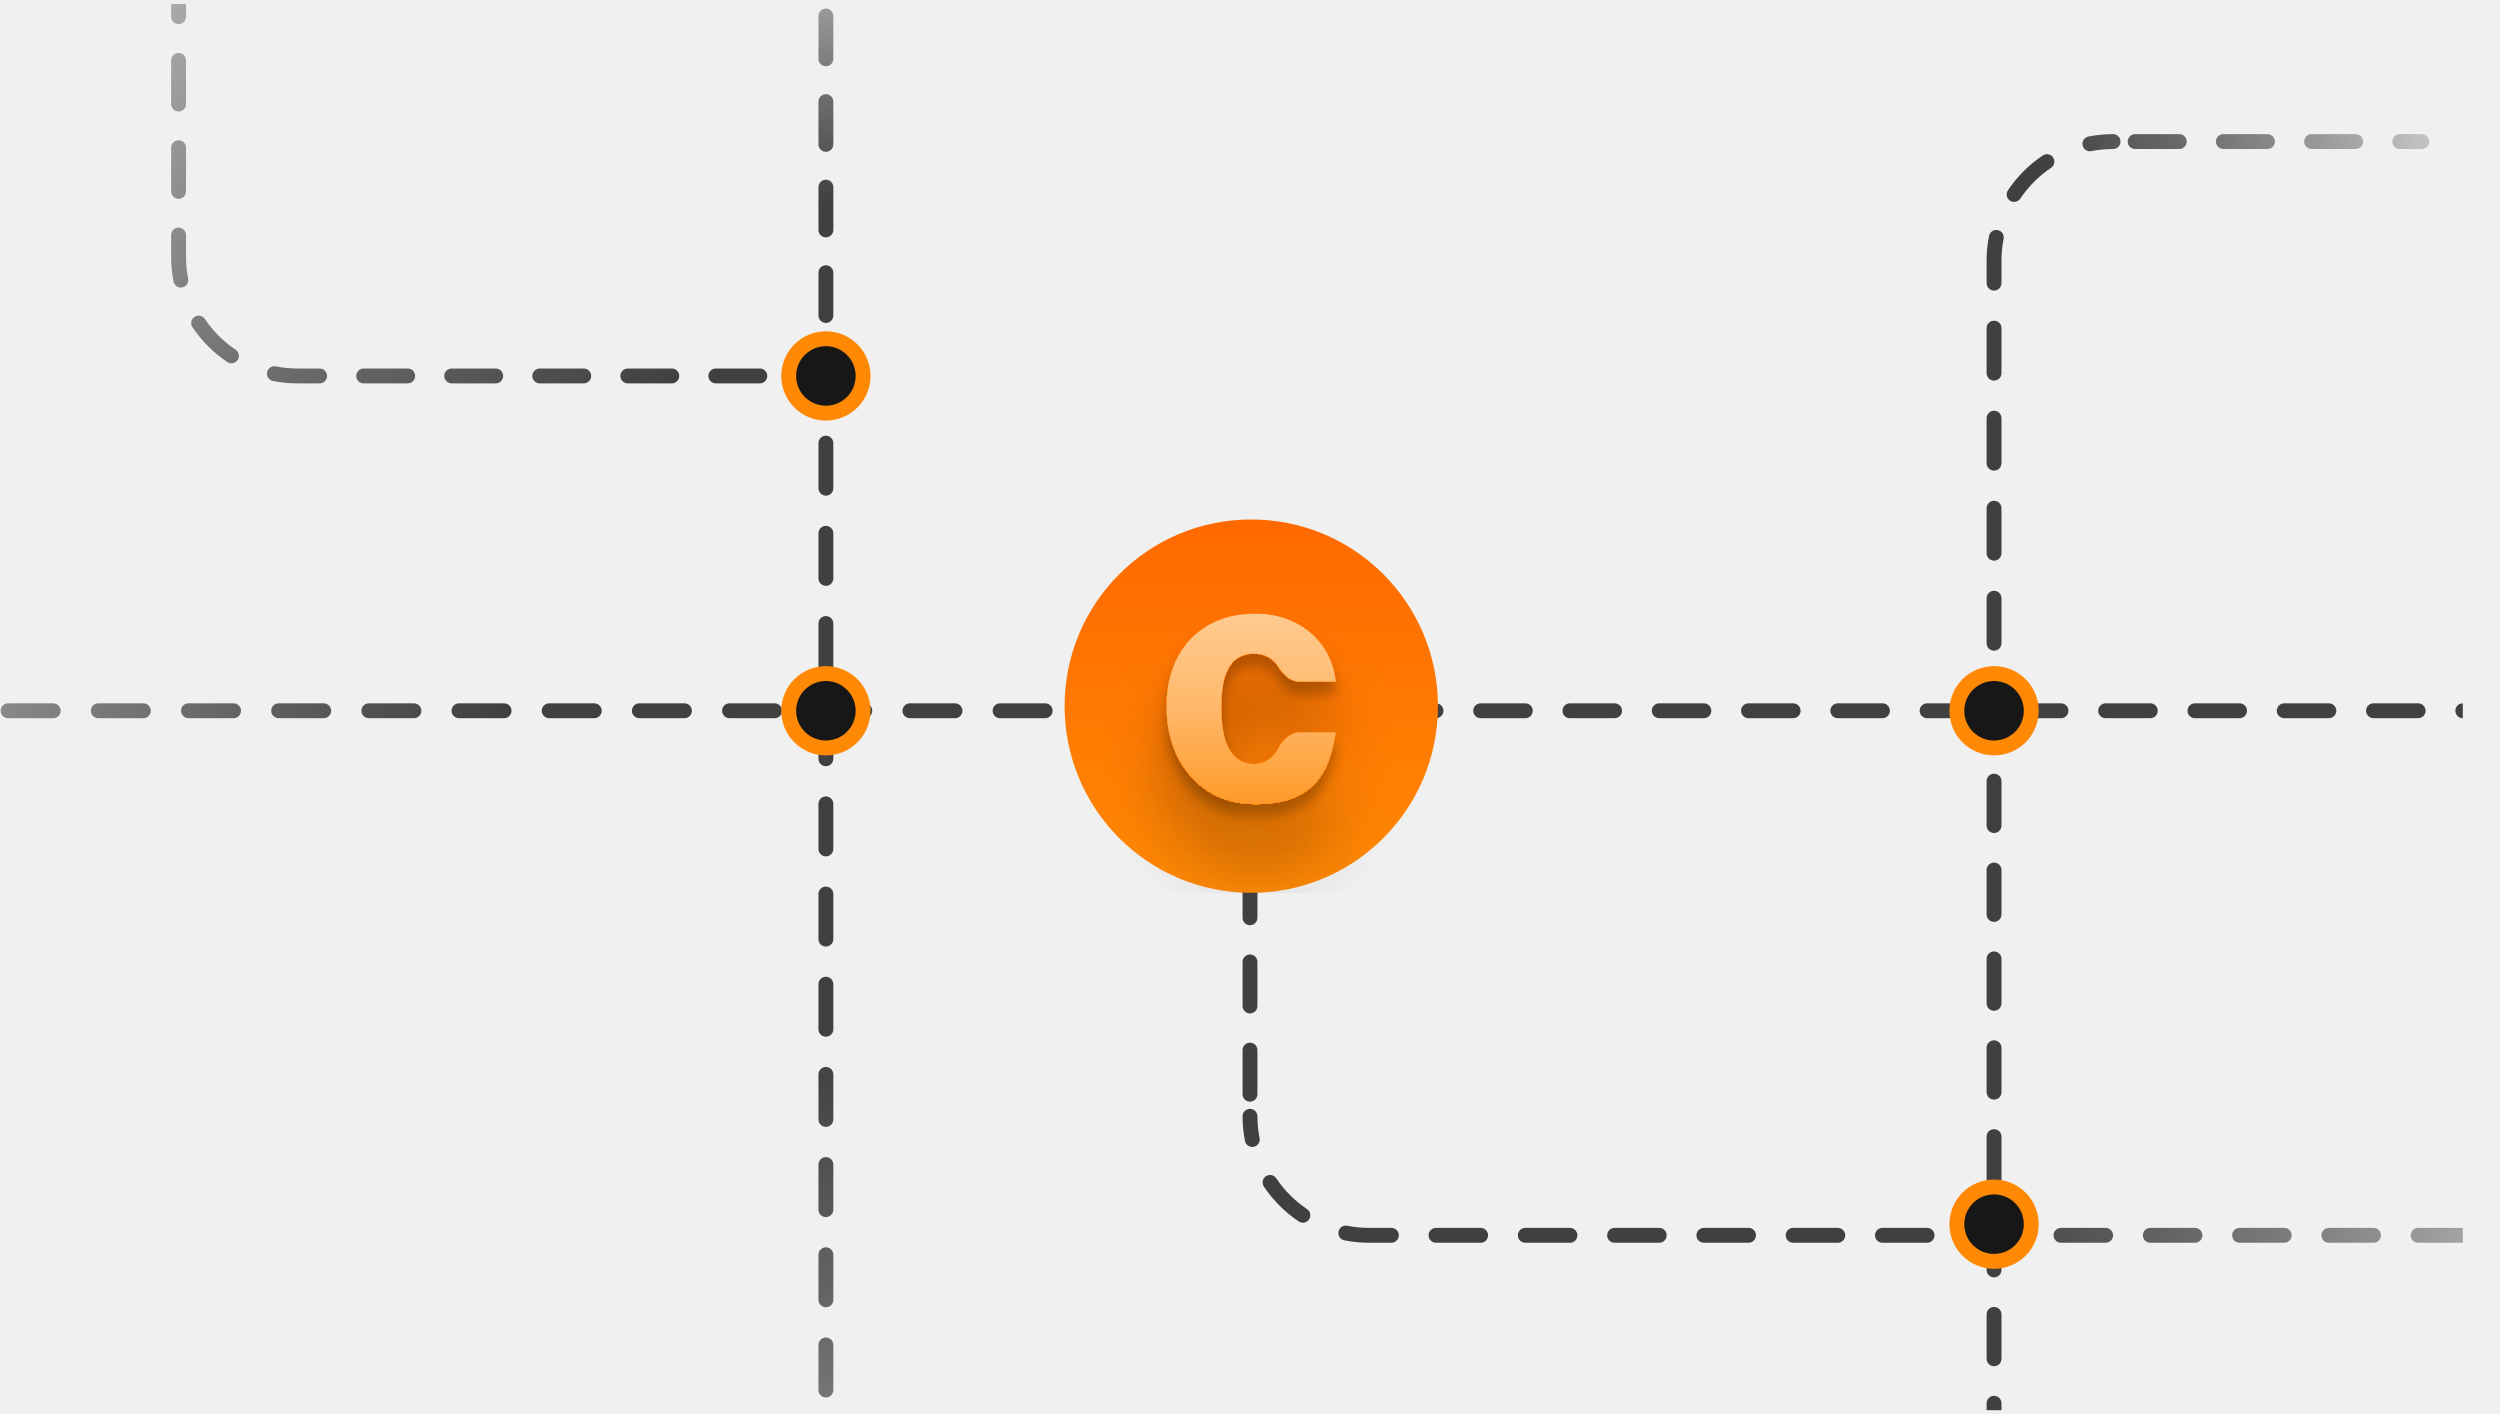
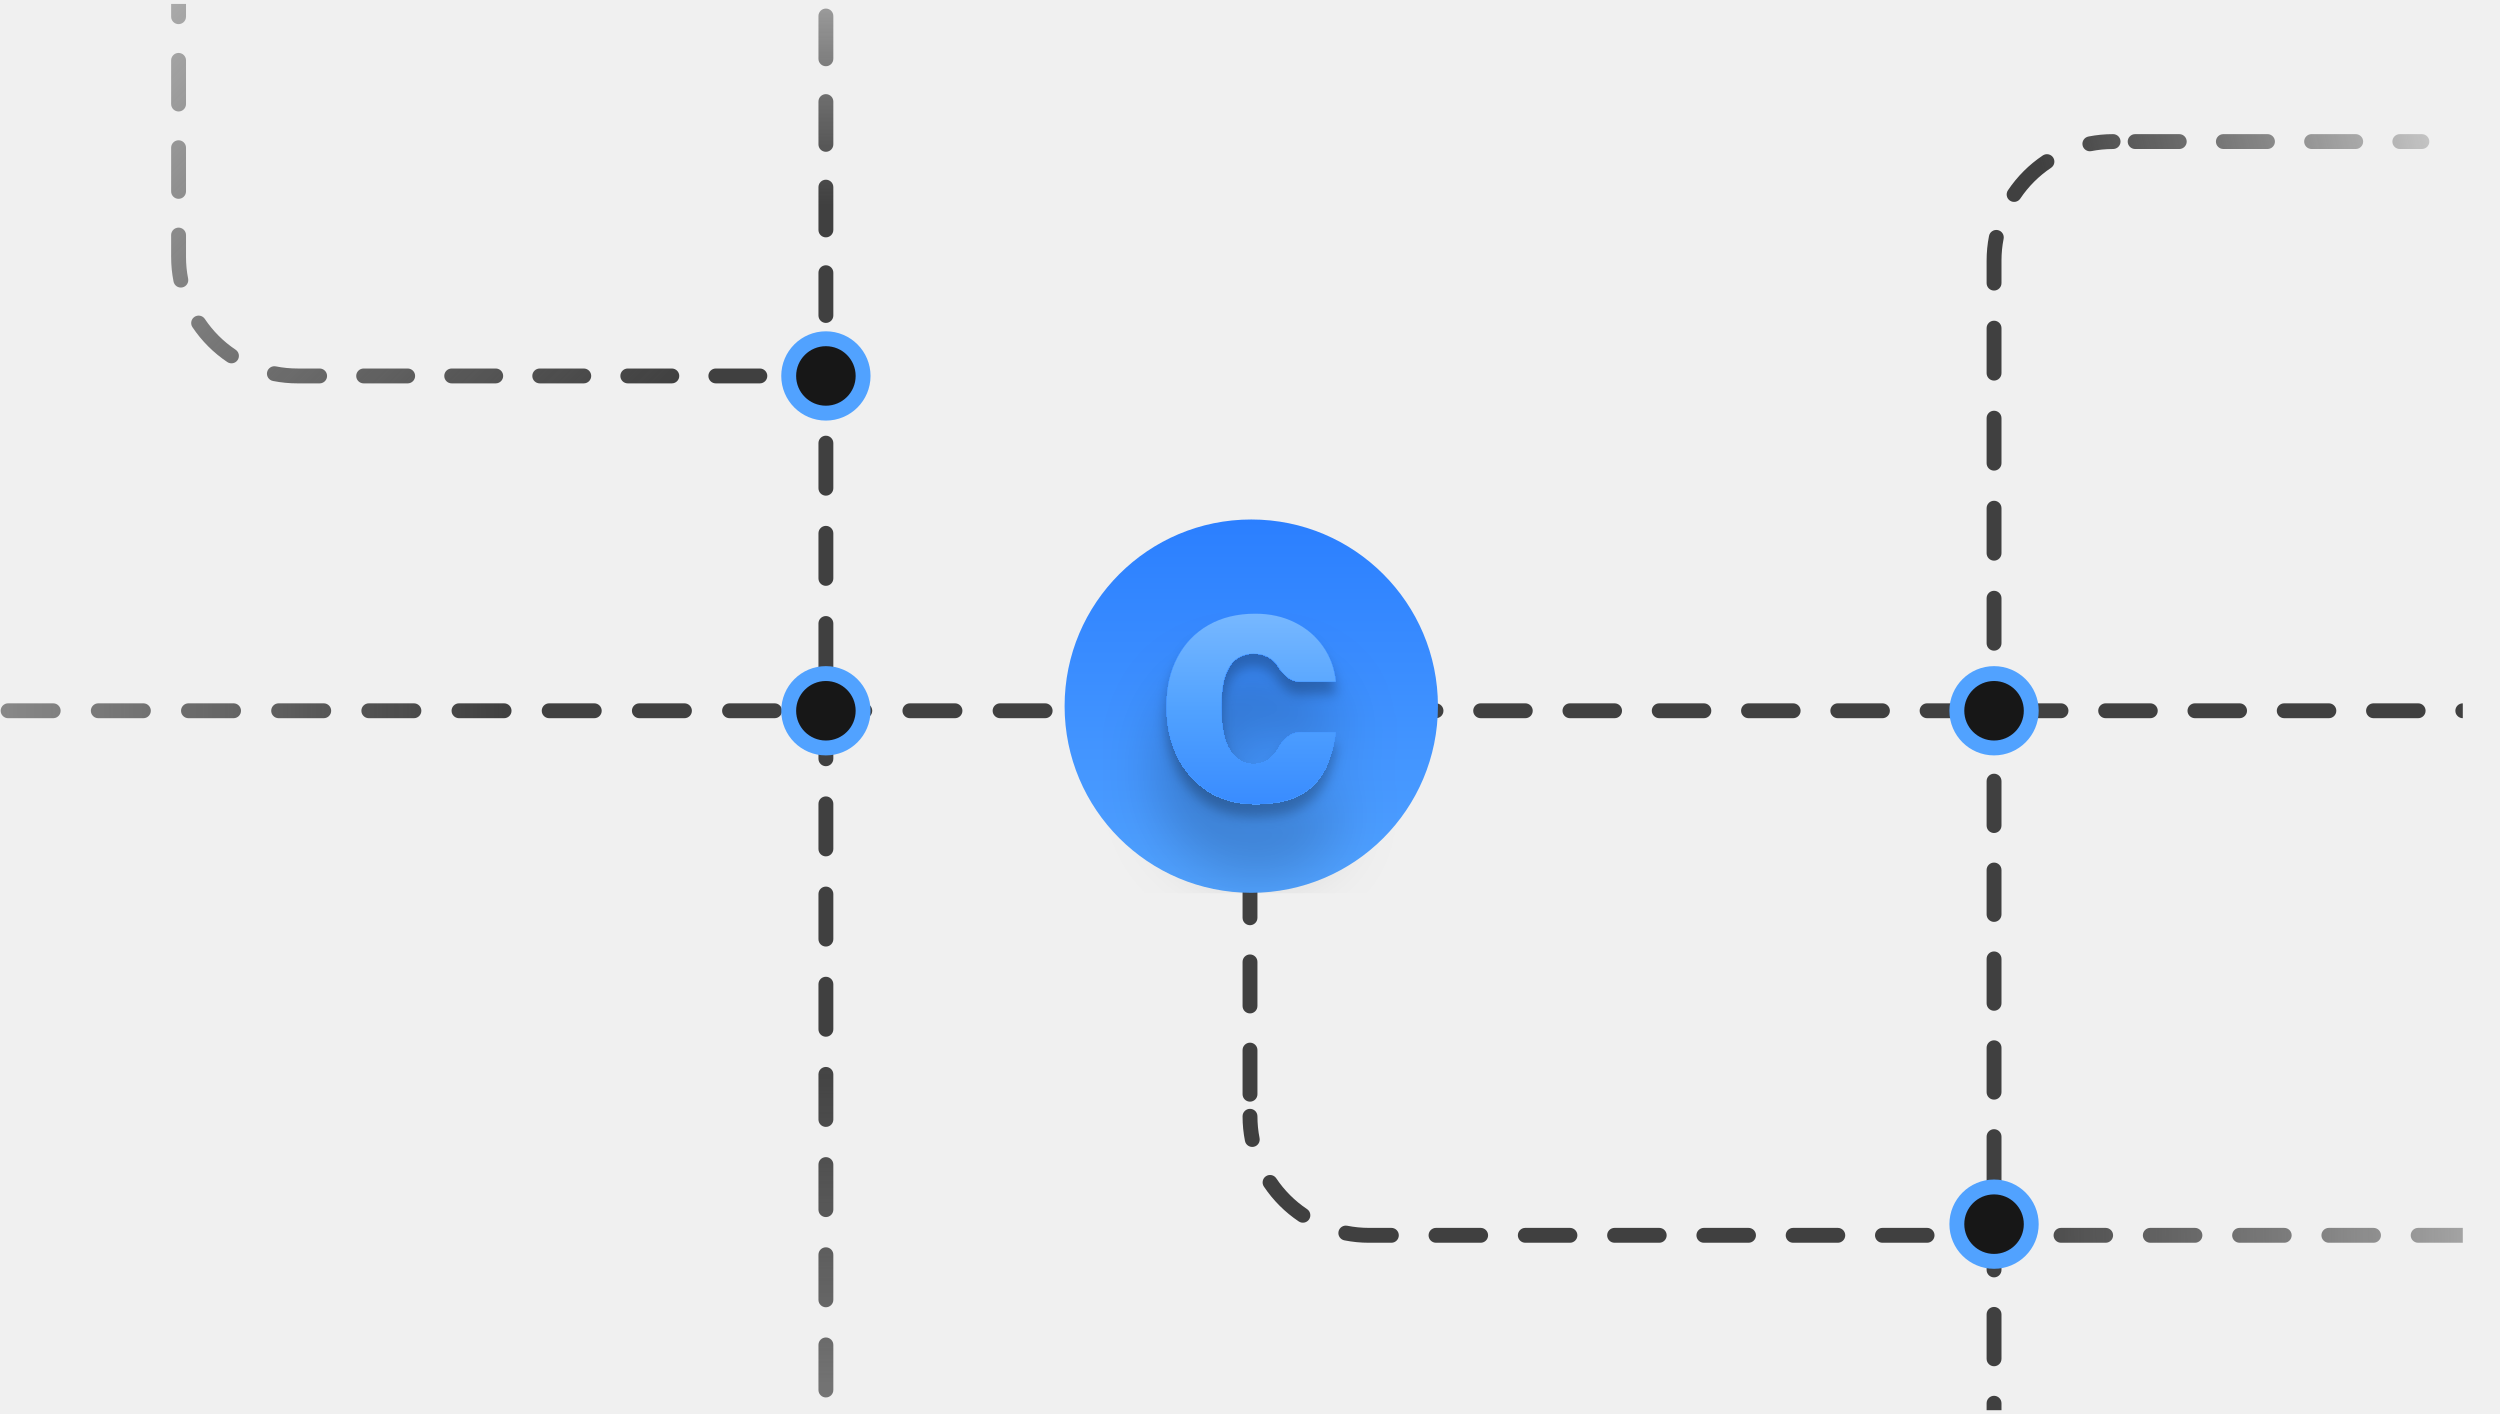
<svg xmlns="http://www.w3.org/2000/svg" width="336" height="190" viewBox="0 0 336 190" fill="none">
  <g clip-path="url(#clip0_3998_10802)">
    <g clip-path="url(#clip1_3998_10802)">
      <path d="M325.5 20.027C326.052 20.027 326.5 19.579 326.5 19.027C326.5 18.475 326.052 18.027 325.5 18.027V20.027ZM273.333 95.527C273.333 92.581 270.946 90.194 268 90.194C265.054 90.194 262.667 92.581 262.667 95.527C262.667 98.472 265.054 100.86 268 100.86C270.946 100.86 273.333 98.472 273.333 95.527ZM284 20.027C284.552 20.027 285 19.579 285 19.027C285 18.475 284.552 18.027 284 18.027V20.027ZM322.536 18.027C321.983 18.027 321.536 18.475 321.536 19.027C321.536 19.579 321.983 20.027 322.536 20.027V18.027ZM316.607 20.027C317.159 20.027 317.607 19.579 317.607 19.027C317.607 18.475 317.159 18.027 316.607 18.027V20.027ZM310.679 18.027C310.126 18.027 309.679 18.475 309.679 19.027C309.679 19.579 310.126 20.027 310.679 20.027V18.027ZM304.75 20.027C305.302 20.027 305.75 19.579 305.75 19.027C305.75 18.475 305.302 18.027 304.75 18.027V20.027ZM298.821 18.027C298.269 18.027 297.821 18.475 297.821 19.027C297.821 19.579 298.269 20.027 298.821 20.027V18.027ZM292.893 20.027C293.445 20.027 293.893 19.579 293.893 19.027C293.893 18.475 293.445 18.027 292.893 18.027V20.027ZM286.964 18.027C286.412 18.027 285.964 18.475 285.964 19.027C285.964 19.579 286.412 20.027 286.964 20.027V18.027ZM280.683 18.35C280.142 18.458 279.789 18.984 279.896 19.526C280.004 20.067 280.53 20.42 281.071 20.312L280.683 18.35ZM275.666 22.553C276.125 22.245 276.248 21.624 275.941 21.166C275.634 20.707 275.013 20.584 274.554 20.891L275.666 22.553ZM269.864 25.581C269.557 26.04 269.68 26.661 270.139 26.968C270.598 27.275 271.219 27.152 271.526 26.693L269.864 25.581ZM269.286 32.098C269.393 31.556 269.04 31.03 268.499 30.923C267.957 30.816 267.431 31.168 267.324 31.71L269.286 32.098ZM267 38.052C267 38.604 267.448 39.052 268 39.052C268.552 39.052 269 38.604 269 38.052H267ZM269 44.102C269 43.55 268.552 43.102 268 43.102C267.448 43.102 267 43.55 267 44.102H269ZM267 50.152C267 50.704 267.448 51.152 268 51.152C268.552 51.152 269 50.704 269 50.152H267ZM269 56.202C269 55.65 268.552 55.202 268 55.202C267.448 55.202 267 55.65 267 56.202H269ZM267 62.252C267 62.804 267.448 63.252 268 63.252C268.552 63.252 269 62.804 269 62.252H267ZM269 68.302C269 67.75 268.552 67.302 268 67.302C267.448 67.302 267 67.75 267 68.302H269ZM267 74.352C267 74.904 267.448 75.352 268 75.352C268.552 75.352 269 74.904 269 74.352H267ZM269 80.402C269 79.85 268.552 79.402 268 79.402C267.448 79.402 267 79.85 267 80.402H269ZM267 86.452C267 87.004 267.448 87.452 268 87.452C268.552 87.452 269 87.004 269 86.452H267ZM269 92.502C269 91.95 268.552 91.502 268 91.502C267.448 91.502 267 91.95 267 92.502H269ZM325.5 18.027H322.536V20.027H325.5V18.027ZM316.607 18.027H310.679V20.027H316.607V18.027ZM304.75 18.027H298.821V20.027H304.75V18.027ZM292.893 18.027H286.964V20.027H292.893V18.027ZM284 18.027C282.866 18.027 281.757 18.138 280.683 18.35L281.071 20.312C282.018 20.125 282.997 20.027 284 20.027V18.027ZM274.554 20.891C272.7 22.132 271.105 23.727 269.864 25.581L271.526 26.693C272.621 25.057 274.03 23.648 275.666 22.553L274.554 20.891ZM267.324 31.71C267.111 32.784 267 33.893 267 35.027H269C269 34.024 269.098 33.045 269.286 32.098L267.324 31.71ZM267 35.027V38.052H269V35.027H267ZM267 44.102V50.152H269V44.102H267ZM267 56.202V62.252H269V56.202H267ZM267 68.302V74.352H269V68.302H267ZM267 80.402V86.452H269V80.402H267ZM267 92.502V95.527H269V92.502H267Z" fill="url(#paint0_linear_3998_10802)" />
      <path d="M169 108.527C169 107.975 168.552 107.527 168 107.527C167.448 107.527 167 107.975 167 108.527H169ZM169 150.027C169 149.475 168.552 149.027 168 149.027C167.448 149.027 167 149.475 167 150.027H169ZM167 111.491C167 112.043 167.448 112.491 168 112.491C168.552 112.491 169 112.043 169 111.491H167ZM169 117.42C169 116.867 168.552 116.42 168 116.42C167.448 116.42 167 116.867 167 117.42H169ZM167 123.348C167 123.901 167.448 124.348 168 124.348C168.552 124.348 169 123.901 169 123.348H167ZM169 129.277C169 128.725 168.552 128.277 168 128.277C167.448 128.277 167 128.725 167 129.277H169ZM167 135.205C167 135.758 167.448 136.205 168 136.205C168.552 136.205 169 135.758 169 135.205H167ZM169 141.134C169 140.582 168.552 140.134 168 140.134C167.448 140.134 167 140.582 167 141.134H169ZM167 147.063C167 147.615 167.448 148.063 168 148.063C168.552 148.063 169 147.615 169 147.063H167ZM167.324 153.344C167.431 153.885 167.957 154.238 168.499 154.13C169.04 154.023 169.393 153.497 169.286 152.955L167.324 153.344ZM171.526 158.36C171.219 157.901 170.598 157.778 170.139 158.086C169.68 158.393 169.557 159.014 169.864 159.473L171.526 158.36ZM174.554 164.163C175.013 164.47 175.634 164.347 175.941 163.888C176.248 163.429 176.125 162.808 175.666 162.501L174.554 164.163ZM181.071 164.741C180.53 164.634 180.004 164.986 179.896 165.528C179.789 166.07 180.142 166.596 180.683 166.703L181.071 164.741ZM187 167.027C187.552 167.027 188 166.579 188 166.027C188 165.475 187.552 165.027 187 165.027V167.027ZM193 165.027C192.448 165.027 192 165.475 192 166.027C192 166.579 192.448 167.027 193 167.027V165.027ZM199 167.027C199.552 167.027 200 166.579 200 166.027C200 165.475 199.552 165.027 199 165.027V167.027ZM205 165.027C204.448 165.027 204 165.475 204 166.027C204 166.579 204.448 167.027 205 167.027V165.027ZM211 167.027C211.552 167.027 212 166.579 212 166.027C212 165.475 211.552 165.027 211 165.027V167.027ZM217 165.027C216.448 165.027 216 165.475 216 166.027C216 166.579 216.448 167.027 217 167.027V165.027ZM223 167.027C223.552 167.027 224 166.579 224 166.027C224 165.475 223.552 165.027 223 165.027V167.027ZM229 165.027C228.448 165.027 228 165.475 228 166.027C228 166.579 228.448 167.027 229 167.027V165.027ZM235 167.027C235.552 167.027 236 166.579 236 166.027C236 165.475 235.552 165.027 235 165.027V167.027ZM241 165.027C240.448 165.027 240 165.475 240 166.027C240 166.579 240.448 167.027 241 167.027V165.027ZM247 167.027C247.552 167.027 248 166.579 248 166.027C248 165.475 247.552 165.027 247 165.027V167.027ZM253 165.027C252.448 165.027 252 165.475 252 166.027C252 166.579 252.448 167.027 253 167.027V165.027ZM259 167.027C259.552 167.027 260 166.579 260 166.027C260 165.475 259.552 165.027 259 165.027V167.027ZM265 165.027C264.448 165.027 264 165.475 264 166.027C264 166.579 264.448 167.027 265 167.027V165.027ZM271 167.027C271.552 167.027 272 166.579 272 166.027C272 165.475 271.552 165.027 271 165.027V167.027ZM277 165.027C276.448 165.027 276 165.475 276 166.027C276 166.579 276.448 167.027 277 167.027V165.027ZM283 167.027C283.552 167.027 284 166.579 284 166.027C284 165.475 283.552 165.027 283 165.027V167.027ZM289 165.027C288.448 165.027 288 165.475 288 166.027C288 166.579 288.448 167.027 289 167.027V165.027ZM295 167.027C295.552 167.027 296 166.579 296 166.027C296 165.475 295.552 165.027 295 165.027V167.027ZM301 165.027C300.448 165.027 300 165.475 300 166.027C300 166.579 300.448 167.027 301 167.027V165.027ZM307 167.027C307.552 167.027 308 166.579 308 166.027C308 165.475 307.552 165.027 307 165.027V167.027ZM313 165.027C312.448 165.027 312 165.475 312 166.027C312 166.579 312.448 167.027 313 167.027V165.027ZM319 167.027C319.552 167.027 320 166.579 320 166.027C320 165.475 319.552 165.027 319 165.027V167.027ZM325 165.027C324.448 165.027 324 165.475 324 166.027C324 166.579 324.448 167.027 325 167.027V165.027ZM331 167.027C331.552 167.027 332 166.579 332 166.027C332 165.475 331.552 165.027 331 165.027V167.027ZM337 165.027C336.448 165.027 336 165.475 336 166.027C336 166.579 336.448 167.027 337 167.027V165.027ZM343 167.027C343.552 167.027 344 166.579 344 166.027C344 165.475 343.552 165.027 343 165.027V167.027ZM349 165.027C348.448 165.027 348 165.475 348 166.027C348 166.579 348.448 167.027 349 167.027V165.027ZM355 167.027C355.552 167.027 356 166.579 356 166.027C356 165.475 355.552 165.027 355 165.027V167.027ZM167 108.527V111.491H169V108.527H167ZM167 117.42V123.348H169V117.42H167ZM167 129.277V135.205H169V129.277H167ZM167 141.134V147.063H169V141.134H167ZM167 150.027C167 151.161 167.111 152.27 167.324 153.344L169.286 152.955C169.098 152.009 169 151.03 169 150.027H167ZM169.864 159.473C171.105 161.326 172.7 162.922 174.554 164.163L175.666 162.501C174.03 161.406 172.621 159.997 171.526 158.36L169.864 159.473ZM180.683 166.703C181.757 166.916 182.866 167.027 184 167.027V165.027C182.997 165.027 182.018 164.929 181.071 164.741L180.683 166.703ZM184 167.027H187V165.027H184V167.027ZM193 167.027H199V165.027H193V167.027ZM205 167.027H211V165.027H205V167.027ZM217 167.027H223V165.027H217V167.027ZM229 167.027H235V165.027H229V167.027ZM241 167.027H247V165.027H241V167.027ZM253 167.027H259V165.027H253V167.027ZM265 167.027H271V165.027H265V167.027ZM277 167.027H283V165.027H277V167.027ZM289 167.027H295V165.027H289V167.027ZM301 167.027H307V165.027H301V167.027ZM313 167.027H319V165.027H313V167.027ZM325 167.027H331V165.027H325V167.027ZM337 167.027H343V165.027H337V167.027ZM349 167.027H355V165.027H349V167.027Z" fill="url(#paint1_linear_3998_10802)" />
      <path d="M178 100.86C180.946 100.86 183.333 98.472 183.333 95.527C183.333 92.581 180.946 90.194 178 90.194C175.054 90.194 172.667 92.581 172.667 95.527C172.667 98.472 175.054 100.86 178 100.86ZM181 96.527C181.552 96.527 182 96.079 182 95.527C182 94.975 181.552 94.527 181 94.527V96.527ZM187 94.527C186.448 94.527 186 94.975 186 95.527C186 96.079 186.448 96.527 187 96.527V94.527ZM193 96.527C193.552 96.527 194 96.079 194 95.527C194 94.975 193.552 94.527 193 94.527V96.527ZM199 94.527C198.448 94.527 198 94.975 198 95.527C198 96.079 198.448 96.527 199 96.527V94.527ZM205 96.527C205.552 96.527 206 96.079 206 95.527C206 94.975 205.552 94.527 205 94.527V96.527ZM211 94.527C210.448 94.527 210 94.975 210 95.527C210 96.079 210.448 96.527 211 96.527V94.527ZM217 96.527C217.552 96.527 218 96.079 218 95.527C218 94.975 217.552 94.527 217 94.527V96.527ZM223 94.527C222.448 94.527 222 94.975 222 95.527C222 96.079 222.448 96.527 223 96.527V94.527ZM229 96.527C229.552 96.527 230 96.079 230 95.527C230 94.975 229.552 94.527 229 94.527V96.527ZM235 94.527C234.448 94.527 234 94.975 234 95.527C234 96.079 234.448 96.527 235 96.527V94.527ZM241 96.527C241.552 96.527 242 96.079 242 95.527C242 94.975 241.552 94.527 241 94.527V96.527ZM247 94.527C246.448 94.527 246 94.975 246 95.527C246 96.079 246.448 96.527 247 96.527V94.527ZM253 96.527C253.552 96.527 254 96.079 254 95.527C254 94.975 253.552 94.527 253 94.527V96.527ZM259 94.527C258.448 94.527 258 94.975 258 95.527C258 96.079 258.448 96.527 259 96.527V94.527ZM265 96.527C265.552 96.527 266 96.079 266 95.527C266 94.975 265.552 94.527 265 94.527V96.527ZM271 94.527C270.448 94.527 270 94.975 270 95.527C270 96.079 270.448 96.527 271 96.527V94.527ZM277 96.527C277.552 96.527 278 96.079 278 95.527C278 94.975 277.552 94.527 277 94.527V96.527ZM283 94.527C282.448 94.527 282 94.975 282 95.527C282 96.079 282.448 96.527 283 96.527V94.527ZM289 96.527C289.552 96.527 290 96.079 290 95.527C290 94.975 289.552 94.527 289 94.527V96.527ZM295 94.527C294.448 94.527 294 94.975 294 95.527C294 96.079 294.448 96.527 295 96.527V94.527ZM301 96.527C301.552 96.527 302 96.079 302 95.527C302 94.975 301.552 94.527 301 94.527V96.527ZM307 94.527C306.448 94.527 306 94.975 306 95.527C306 96.079 306.448 96.527 307 96.527V94.527ZM313 96.527C313.552 96.527 314 96.079 314 95.527C314 94.975 313.552 94.527 313 94.527V96.527ZM319 94.527C318.448 94.527 318 94.975 318 95.527C318 96.079 318.448 96.527 319 96.527V94.527ZM325 96.527C325.552 96.527 326 96.079 326 95.527C326 94.975 325.552 94.527 325 94.527V96.527ZM331 94.527C330.448 94.527 330 94.975 330 95.527C330 96.079 330.448 96.527 331 96.527V94.527ZM337 96.527C337.552 96.527 338 96.079 338 95.527C338 94.975 337.552 94.527 337 94.527V96.527ZM343 94.527C342.448 94.527 342 94.975 342 95.527C342 96.079 342.448 96.527 343 96.527V94.527ZM349 96.527C349.552 96.527 350 96.079 350 95.527C350 94.975 349.552 94.527 349 94.527V96.527ZM355 94.527C354.448 94.527 354 94.975 354 95.527C354 96.079 354.448 96.527 355 96.527V94.527ZM361 96.527C361.552 96.527 362 96.079 362 95.527C362 94.975 361.552 94.527 361 94.527V96.527ZM367 94.527C366.448 94.527 366 94.975 366 95.527C366 96.079 366.448 96.527 367 96.527V94.527ZM373 96.527C373.552 96.527 374 96.079 374 95.527C374 94.975 373.552 94.527 373 94.527V96.527ZM379 94.527C378.448 94.527 378 94.975 378 95.527C378 96.079 378.448 96.527 379 96.527V94.527ZM385 96.527C385.552 96.527 386 96.079 386 95.527C386 94.975 385.552 94.527 385 94.527V96.527ZM391 94.527C390.448 94.527 390 94.975 390 95.527C390 96.079 390.448 96.527 391 96.527V94.527ZM397 96.527C397.552 96.527 398 96.079 398 95.527C398 94.975 397.552 94.527 397 94.527V96.527ZM403 94.527C402.448 94.527 402 94.975 402 95.527C402 96.079 402.448 96.527 403 96.527V94.527ZM409 96.527C409.552 96.527 410 96.079 410 95.527C410 94.975 409.552 94.527 409 94.527V96.527ZM178 96.527H181V94.527H178V96.527ZM187 96.527H193V94.527H187V96.527ZM199 96.527H205V94.527H199V96.527ZM211 96.527H217V94.527H211V96.527ZM223 96.527H229V94.527H223V96.527ZM235 96.527H241V94.527H235V96.527ZM247 96.527H253V94.527H247V96.527ZM259 96.527L265 96.527V94.527L259 94.527V96.527ZM271 96.527H277V94.527H271V96.527ZM283 96.527H289V94.527H283V96.527ZM295 96.527H301V94.527H295V96.527ZM307 96.527H313V94.527H307V96.527ZM319 96.527H325V94.527H319V96.527ZM331 96.527H337V94.527H331V96.527ZM343 96.527H349V94.527H343V96.527ZM355 96.527H361V94.527H355V96.527ZM367 96.527L373 96.527V94.527L367 94.527V96.527ZM379 96.527H385V94.527H379V96.527ZM391 96.527H397V94.527H391V96.527ZM403 96.527H409V94.527H403V96.527Z" fill="#404040" />
      <g clip-path="url(#clip2_3998_10802)">
        <rect x="143.082" y="69.818" width="50.177" height="50.177" rx="25.088" fill="url(#paint2_linear_3998_10802)" />
        <g filter="url(#filter0_dd_3998_10802)">
          <path d="M168.703 108.072C166.304 108.072 164.208 107.503 162.417 106.367C160.638 105.23 159.255 103.675 158.267 101.7C157.28 99.725 156.786 97.475 156.786 94.949C156.786 92.423 157.274 90.231 158.25 88.371C159.226 86.499 160.604 85.053 162.383 84.031C164.174 82.998 166.281 82.481 168.703 82.481C170.678 82.481 172.446 82.871 174.007 83.652C175.569 84.421 176.832 85.495 177.796 86.872C178.76 88.239 179.334 89.817 179.518 91.608H174.658C173.429 91.608 172.462 90.659 171.82 89.611C171.476 89.048 171.022 88.618 170.46 88.319C169.909 88.009 169.249 87.854 168.479 87.854C167.641 87.854 166.895 88.072 166.241 88.508C165.586 88.945 165.07 89.691 164.691 90.747C164.323 91.792 164.14 93.227 164.14 95.052C164.14 97.819 164.547 99.788 165.362 100.959C166.177 102.119 167.216 102.699 168.479 102.699C169.249 102.699 169.909 102.504 170.46 102.113C171.022 101.723 171.476 101.206 171.82 100.563C172.427 99.41 173.483 98.428 174.785 98.428H179.518C179.346 99.714 179.053 100.936 178.64 102.096C178.238 103.256 177.635 104.289 176.832 105.196C176.039 106.091 174.983 106.797 173.663 107.314C172.343 107.819 170.689 108.072 168.703 108.072Z" fill="url(#paint3_linear_3998_10802)" />
          <path d="M168.703 108.072C166.304 108.072 164.208 107.503 162.417 106.367C160.638 105.23 159.255 103.675 158.267 101.7C157.28 99.725 156.786 97.475 156.786 94.949C156.786 92.423 157.274 90.231 158.25 88.371C159.226 86.499 160.604 85.053 162.383 84.031C164.174 82.998 166.281 82.481 168.703 82.481C170.678 82.481 172.446 82.871 174.007 83.652C175.569 84.421 176.832 85.495 177.796 86.872C178.76 88.239 179.334 89.817 179.518 91.608H174.658C173.429 91.608 172.462 90.659 171.82 89.611C171.476 89.048 171.022 88.618 170.46 88.319C169.909 88.009 169.249 87.854 168.479 87.854C167.641 87.854 166.895 88.072 166.241 88.508C165.586 88.945 165.07 89.691 164.691 90.747C164.323 91.792 164.14 93.227 164.14 95.052C164.14 97.819 164.547 99.788 165.362 100.959C166.177 102.119 167.216 102.699 168.479 102.699C169.249 102.699 169.909 102.504 170.46 102.113C171.022 101.723 171.476 101.206 171.82 100.563C172.427 99.41 173.483 98.428 174.785 98.428H179.518C179.346 99.714 179.053 100.936 178.64 102.096C178.238 103.256 177.635 104.289 176.832 105.196C176.039 106.091 174.983 106.797 173.663 107.314C172.343 107.819 170.689 108.072 168.703 108.072Z" fill="url(#paint4_linear_3998_10802)" />
        </g>
      </g>
      <path d="M269 96.027C269 95.475 268.552 95.027 268 95.027C267.448 95.027 267 95.475 267 96.027H269ZM273.333 203.527C273.333 200.581 270.946 198.194 268 198.194C265.054 198.194 262.667 200.581 262.667 203.527C262.667 206.472 265.054 208.86 268 208.86C270.946 208.86 273.333 206.472 273.333 203.527ZM269 200.541C269 199.988 268.552 199.541 268 199.541C267.448 199.541 267 199.988 267 200.541H269ZM267 194.569C267 195.121 267.448 195.569 268 195.569C268.552 195.569 269 195.121 269 194.569H267ZM269 188.596C269 188.044 268.552 187.596 268 187.596C267.448 187.596 267 188.044 267 188.596H269ZM267 182.624C267 183.176 267.448 183.624 268 183.624C268.552 183.624 269 183.176 269 182.624H267ZM269 176.652C269 176.1 268.552 175.652 268 175.652C267.448 175.652 267 176.1 267 176.652H269ZM267 170.68C267 171.232 267.448 171.68 268 171.68C268.552 171.68 269 171.232 269 170.68H267ZM269 164.707C269 164.155 268.552 163.707 268 163.707C267.448 163.707 267 164.155 267 164.707H269ZM267 158.735C267 159.287 267.448 159.735 268 159.735C268.552 159.735 269 159.287 269 158.735H267ZM269 152.763C269 152.211 268.552 151.763 268 151.763C267.448 151.763 267 152.211 267 152.763H269ZM267 146.791C267 147.343 267.448 147.791 268 147.791C268.552 147.791 269 147.343 269 146.791H267ZM269 140.819C269 140.266 268.552 139.819 268 139.819C267.448 139.819 267 140.266 267 140.819H269ZM267 134.846C267 135.399 267.448 135.846 268 135.846C268.552 135.846 269 135.399 269 134.846H267ZM269 128.874C269 128.322 268.552 127.874 268 127.874C267.448 127.874 267 128.322 267 128.874H269ZM267 122.902C267 123.454 267.448 123.902 268 123.902C268.552 123.902 269 123.454 269 122.902H267ZM269 116.93C269 116.377 268.552 115.93 268 115.93C267.448 115.93 267 116.377 267 116.93H269ZM267 110.957C267 111.51 267.448 111.957 268 111.957C268.552 111.957 269 111.51 269 110.957H267ZM269 104.985C269 104.433 268.552 103.985 268 103.985C267.448 103.985 267 104.433 267 104.985H269ZM267 99.013C267 99.565 267.448 100.013 268 100.013C268.552 100.013 269 99.565 269 99.013H267ZM269 203.527V200.541H267V203.527H269ZM269 194.569V188.596H267V194.569H269ZM269 182.624V176.652H267V182.624H269ZM269 170.68V164.707H267V170.68H269ZM269 158.735V152.763H267V158.735H269ZM269 146.791V140.819H267V146.791H269ZM269 134.846V128.874H267V134.846H269ZM269 122.902V116.93H267V122.902H269ZM269 110.957V104.985H267V110.957H269ZM269 99.013V96.027H267V99.013H269Z" fill="#404040" />
      <path d="M116.333 208.027C116.333 205.081 113.946 202.694 111 202.694C108.054 202.694 105.667 205.081 105.667 208.027C105.667 210.972 108.054 213.36 111 213.36C113.946 213.36 116.333 210.972 116.333 208.027ZM112 204.997C112 204.445 111.552 203.997 111 203.997C110.448 203.997 110 204.445 110 204.997H112ZM110 198.937C110 199.489 110.448 199.937 111 199.937C111.552 199.937 112 199.489 112 198.937H110ZM112 192.877C112 192.325 111.552 191.877 111 191.877C110.448 191.877 110 192.325 110 192.877H112ZM110 186.817C110 187.369 110.448 187.817 111 187.817C111.552 187.817 112 187.369 112 186.817H110ZM112 180.757C112 180.205 111.552 179.757 111 179.757C110.448 179.757 110 180.205 110 180.757H112ZM110 174.697C110 175.249 110.448 175.697 111 175.697C111.552 175.697 112 175.249 112 174.697H110ZM112 168.637C112 168.085 111.552 167.637 111 167.637C110.448 167.637 110 168.085 110 168.637H112ZM110 162.577C110 163.129 110.448 163.577 111 163.577C111.552 163.577 112 163.129 112 162.577H110ZM112 156.517C112 155.965 111.552 155.517 111 155.517C110.448 155.517 110 155.965 110 156.517H112ZM110 150.457C110 151.009 110.448 151.457 111 151.457C111.552 151.457 112 151.009 112 150.457H110ZM112 144.397C112 143.845 111.552 143.397 111 143.397C110.448 143.397 110 143.845 110 144.397H112ZM110 138.337C110 138.889 110.448 139.337 111 139.337C111.552 139.337 112 138.889 112 138.337H110ZM112 132.277C112 131.725 111.552 131.277 111 131.277C110.448 131.277 110 131.725 110 132.277H112ZM110 126.217C110 126.769 110.448 127.217 111 127.217C111.552 127.217 112 126.769 112 126.217H110ZM112 120.157C112 119.605 111.552 119.157 111 119.157C110.448 119.157 110 119.605 110 120.157H112ZM110 114.097C110 114.649 110.448 115.097 111 115.097C111.552 115.097 112 114.649 112 114.097H110ZM112 108.037C112 107.485 111.552 107.037 111 107.037C110.448 107.037 110 107.485 110 108.037H112ZM110 101.977C110 102.529 110.448 102.977 111 102.977C111.552 102.977 112 102.529 112 101.977H110ZM112 95.917C112 95.365 111.552 94.917 111 94.917C110.448 94.917 110 95.365 110 95.917H112ZM110 89.857C110 90.409 110.448 90.857 111 90.857C111.552 90.857 112 90.409 112 89.857H110ZM112 83.797C112 83.245 111.552 82.797 111 82.797C110.448 82.797 110 83.245 110 83.797H112ZM110 77.737C110 78.289 110.448 78.737 111 78.737C111.552 78.737 112 78.289 112 77.737H110ZM112 71.677C112 71.125 111.552 70.677 111 70.677C110.448 70.677 110 71.125 110 71.677H112ZM110 65.617C110 66.169 110.448 66.617 111 66.617C111.552 66.617 112 66.169 112 65.617H110ZM112 59.557C112 59.005 111.552 58.557 111 58.557C110.448 58.557 110 59.005 110 59.557H112ZM112 208.027V204.997H110V208.027H112ZM112 198.937V192.877H110V198.937H112ZM112 186.817V180.757H110V186.817H112ZM112 174.697V168.637H110V174.697H112ZM112 162.577V156.517H110V162.577H112ZM112 150.457V144.397H110V150.457H112ZM112 138.337V132.277H110V138.337H112ZM112 126.217V120.157H110V126.217H112ZM112 114.097V108.037H110V114.097H112ZM112 101.977V95.917H110V101.977H112ZM112 89.857V83.797H110V89.857H112ZM112 77.737V71.677H110V77.737H112ZM112 65.617V59.557H110V65.617H112Z" fill="url(#paint5_linear_3998_10802)" />
      <path d="M110 51.027C110 51.579 110.448 52.027 111 52.027C111.552 52.027 112 51.579 112 51.027H110ZM105.667 -6.473C105.667 -3.528 108.054 -1.14 111 -1.14C113.946 -1.14 116.333 -3.528 116.333 -6.473C116.333 -9.419 113.946 -11.806 111 -11.806C108.054 -11.806 105.667 -9.419 105.667 -6.473ZM110 -3.598C110 -3.046 110.448 -2.598 111 -2.598C111.552 -2.598 112 -3.046 112 -3.598H110ZM112 2.152C112 1.6 111.552 1.152 111 1.152C110.448 1.152 110 1.6 110 2.152H112ZM110 7.902C110 8.454 110.448 8.902 111 8.902C111.552 8.902 112 8.454 112 7.902H110ZM112 13.652C112 13.1 111.552 12.652 111 12.652C110.448 12.652 110 13.1 110 13.652H112ZM110 19.402C110 19.954 110.448 20.402 111 20.402C111.552 20.402 112 19.954 112 19.402H110ZM112 25.152C112 24.6 111.552 24.152 111 24.152C110.448 24.152 110 24.6 110 25.152H112ZM110 30.902C110 31.454 110.448 31.902 111 31.902C111.552 31.902 112 31.454 112 30.902H110ZM112 36.652C112 36.1 111.552 35.652 111 35.652C110.448 35.652 110 36.1 110 36.652H112ZM110 42.402C110 42.954 110.448 43.402 111 43.402C111.552 43.402 112 42.954 112 42.402H110ZM112 48.152C112 47.6 111.552 47.152 111 47.152C110.448 47.152 110 47.6 110 48.152H112ZM110 -6.473V-3.598H112V-6.473H110ZM110 2.152V7.902H112V2.152H110ZM110 13.652V19.402H112V13.652H110ZM110 25.152V30.902H112V25.152H110ZM110 36.652V42.402H112V36.652H110ZM110 48.152V51.027H112V48.152H110Z" fill="url(#paint6_linear_3998_10802)" />
      <path d="M-8 100.86C-5.054 100.86 -2.667 98.472 -2.667 95.527C-2.667 92.581 -5.054 90.194 -8 90.194C-10.945 90.194 -13.333 92.581 -13.333 95.527C-13.333 98.472 -10.945 100.86 -8 100.86ZM-4.97 96.527C-4.418 96.527 -3.97 96.079 -3.97 95.527C-3.97 94.975 -4.418 94.527 -4.97 94.527V96.527ZM1.09 94.527C0.538 94.527 0.09 94.975 0.09 95.527C0.09 96.079 0.538 96.527 1.09 96.527V94.527ZM7.15 96.527C7.702 96.527 8.15 96.079 8.15 95.527C8.15 94.975 7.702 94.527 7.15 94.527V96.527ZM13.21 94.527C12.658 94.527 12.21 94.975 12.21 95.527C12.21 96.079 12.658 96.527 13.21 96.527V94.527ZM19.27 96.527C19.822 96.527 20.27 96.079 20.27 95.527C20.27 94.975 19.822 94.527 19.27 94.527V96.527ZM25.33 94.527C24.778 94.527 24.33 94.975 24.33 95.527C24.33 96.079 24.778 96.527 25.33 96.527V94.527ZM31.39 96.527C31.942 96.527 32.39 96.079 32.39 95.527C32.39 94.975 31.942 94.527 31.39 94.527V96.527ZM37.45 94.527C36.898 94.527 36.45 94.975 36.45 95.527C36.45 96.079 36.898 96.527 37.45 96.527V94.527ZM43.51 96.527C44.062 96.527 44.51 96.079 44.51 95.527C44.51 94.975 44.062 94.527 43.51 94.527V96.527ZM49.57 94.527C49.018 94.527 48.57 94.975 48.57 95.527C48.57 96.079 49.018 96.527 49.57 96.527V94.527ZM55.63 96.527C56.182 96.527 56.63 96.079 56.63 95.527C56.63 94.975 56.182 94.527 55.63 94.527V96.527ZM61.69 94.527C61.138 94.527 60.69 94.975 60.69 95.527C60.69 96.079 61.138 96.527 61.69 96.527V94.527ZM67.75 96.527C68.302 96.527 68.75 96.079 68.75 95.527C68.75 94.975 68.302 94.527 67.75 94.527V96.527ZM73.81 94.527C73.258 94.527 72.81 94.975 72.81 95.527C72.81 96.079 73.258 96.527 73.81 96.527V94.527ZM79.87 96.527C80.422 96.527 80.87 96.079 80.87 95.527C80.87 94.975 80.422 94.527 79.87 94.527V96.527ZM85.93 94.527C85.378 94.527 84.93 94.975 84.93 95.527C84.93 96.079 85.378 96.527 85.93 96.527V94.527ZM91.99 96.527C92.542 96.527 92.99 96.079 92.99 95.527C92.99 94.975 92.542 94.527 91.99 94.527V96.527ZM98.05 94.527C97.498 94.527 97.05 94.975 97.05 95.527C97.05 96.079 97.498 96.527 98.05 96.527V94.527ZM104.11 96.527C104.662 96.527 105.11 96.079 105.11 95.527C105.11 94.975 104.662 94.527 104.11 94.527V96.527ZM110.17 94.527C109.618 94.527 109.17 94.975 109.17 95.527C109.17 96.079 109.618 96.527 110.17 96.527V94.527ZM116.23 96.527C116.782 96.527 117.23 96.079 117.23 95.527C117.23 94.975 116.782 94.527 116.23 94.527V96.527ZM122.29 94.527C121.738 94.527 121.29 94.975 121.29 95.527C121.29 96.079 121.738 96.527 122.29 96.527V94.527ZM128.35 96.527C128.902 96.527 129.35 96.079 129.35 95.527C129.35 94.975 128.902 94.527 128.35 94.527V96.527ZM134.41 94.527C133.858 94.527 133.41 94.975 133.41 95.527C133.41 96.079 133.858 96.527 134.41 96.527V94.527ZM140.47 96.527C141.022 96.527 141.47 96.079 141.47 95.527C141.47 94.975 141.022 94.527 140.47 94.527V96.527ZM-8 96.527H-4.97V94.527H-8V96.527ZM1.09 96.527H7.15V94.527H1.09V96.527ZM13.21 96.527H19.27V94.527H13.21V96.527ZM25.33 96.527H31.39V94.527H25.33V96.527ZM37.45 96.527H43.51V94.527H37.45V96.527ZM49.57 96.527H55.63V94.527H49.57V96.527ZM61.69 96.527H67.75V94.527H61.69V96.527ZM73.81 96.527H79.87V94.527H73.81V96.527ZM85.93 96.527H91.99V94.527H85.93V96.527ZM98.05 96.527H104.11V94.527H98.05V96.527ZM110.17 96.527H116.23V94.527H110.17V96.527ZM122.29 96.527H128.35V94.527H122.29V96.527ZM134.41 96.527H140.47V94.527H134.41V96.527Z" fill="url(#paint7_linear_3998_10802)" />
-       <rect x="-1" y="1" width="10" height="10" rx="5" transform="matrix(-1 0 0 1 272 89.5269)" fill="#171717" stroke="#FF8904" stroke-width="2" />
-       <rect x="-1" y="1" width="10" height="10" rx="5" transform="matrix(-1 0 0 1 272 158.527)" fill="#171717" stroke="#FF8904" stroke-width="2" />
+       <rect x="-1" y="1" width="10" height="10" rx="5" transform="matrix(-1 0 0 1 272 89.5269)" fill="#171717" stroke="#51a2ff" stroke-width="2" />
+       <rect x="-1" y="1" width="10" height="10" rx="5" transform="matrix(-1 0 0 1 272 158.527)" fill="#171717" stroke="#51a2ff" stroke-width="2" />
      <path d="M111 55.86C108.054 55.86 105.667 53.472 105.667 50.527C105.667 47.581 108.054 45.194 111 45.194C113.946 45.194 116.333 47.581 116.333 50.527C116.333 53.472 113.946 55.86 111 55.86ZM108.042 51.527C107.489 51.527 107.042 51.079 107.042 50.527C107.042 49.975 107.489 49.527 108.042 49.527V51.527ZM102.125 49.527C102.677 49.527 103.125 49.975 103.125 50.527C103.125 51.079 102.677 51.527 102.125 51.527V49.527ZM96.208 51.527C95.656 51.527 95.208 51.079 95.208 50.527C95.208 49.975 95.656 49.527 96.208 49.527V51.527ZM90.292 49.527C90.844 49.527 91.292 49.975 91.292 50.527C91.292 51.079 90.844 51.527 90.292 51.527V49.527ZM84.375 51.527C83.823 51.527 83.375 51.079 83.375 50.527C83.375 49.975 83.823 49.527 84.375 49.527V51.527ZM78.458 49.527C79.011 49.527 79.458 49.975 79.458 50.527C79.458 51.079 79.011 51.527 78.458 51.527V49.527ZM72.542 51.527C71.989 51.527 71.542 51.079 71.542 50.527C71.542 49.975 71.989 49.527 72.542 49.527V51.527ZM66.625 49.527C67.177 49.527 67.625 49.975 67.625 50.527C67.625 51.079 67.177 51.527 66.625 51.527V49.527ZM60.708 51.527C60.156 51.527 59.708 51.079 59.708 50.527C59.708 49.975 60.156 49.527 60.708 49.527V51.527ZM54.792 49.527C55.344 49.527 55.792 49.975 55.792 50.527C55.792 51.079 55.344 51.527 54.792 51.527V49.527ZM48.875 51.527C48.323 51.527 47.875 51.079 47.875 50.527C47.875 49.975 48.323 49.527 48.875 49.527V51.527ZM42.958 49.527C43.511 49.527 43.958 49.975 43.958 50.527C43.958 51.079 43.511 51.527 42.958 51.527V49.527ZM36.683 51.203C36.142 51.096 35.789 50.57 35.896 50.028C36.004 49.486 36.53 49.134 37.072 49.241L36.683 51.203ZM31.666 47.001C32.125 47.308 32.248 47.929 31.941 48.388C31.634 48.847 31.013 48.97 30.554 48.663L31.666 47.001ZM25.864 43.973C25.557 43.514 25.68 42.893 26.139 42.586C26.598 42.279 27.219 42.401 27.526 42.86L25.864 43.973ZM25.285 37.455C25.393 37.997 25.04 38.523 24.499 38.63C23.957 38.738 23.431 38.385 23.324 37.843L25.285 37.455ZM23 31.592C23 31.04 23.448 30.592 24 30.592C24.552 30.592 25 31.04 25 31.592H23ZM25 25.723C25 26.275 24.552 26.723 24 26.723C23.448 26.723 23 26.275 23 25.723H25ZM23 19.853C23 19.301 23.448 18.853 24 18.853C24.552 18.853 25 19.301 25 19.853H23ZM25 13.983C25 14.536 24.552 14.983 24 14.983C23.448 14.983 23 14.536 23 13.983H25ZM23 8.114C23 7.562 23.448 7.114 24 7.114C24.552 7.114 25 7.562 25 8.114H23ZM25 2.244C25 2.797 24.552 3.244 24 3.244C23.448 3.244 23 2.797 23 2.244H25ZM23 -3.625C23 -4.178 23.448 -4.625 24 -4.625C24.552 -4.625 25 -4.178 25 -3.625H23ZM25 -9.495C25 -8.943 24.552 -8.495 24 -8.495C23.448 -8.495 23 -8.943 23 -9.495H25ZM23 -15.364C23 -15.917 23.448 -16.364 24 -16.364C24.552 -16.364 25 -15.917 25 -15.364H23ZM25 -21.234C25 -20.682 24.552 -20.234 24 -20.234C23.448 -20.234 23 -20.682 23 -21.234H25ZM23 -27.104C23 -27.656 23.448 -28.104 24 -28.104C24.552 -28.104 25 -27.656 25 -27.104H23ZM25 -32.973C25 -32.421 24.552 -31.973 24 -31.973C23.448 -31.973 23 -32.421 23 -32.973H25ZM23 -38.843C23 -39.395 23.448 -39.843 24 -39.843C24.552 -39.843 25 -39.395 25 -38.843H23ZM25 -44.712C25 -44.16 24.552 -43.712 24 -43.712C23.448 -43.712 23 -44.16 23 -44.712H25ZM23 -50.582C23 -51.134 23.448 -51.582 24 -51.582C24.552 -51.582 25 -51.134 25 -50.582H23ZM25 -56.451C25 -55.899 24.552 -55.451 24 -55.451C23.448 -55.451 23 -55.899 23 -56.451H25ZM23 -62.321C23 -62.873 23.448 -63.321 24 -63.321C24.552 -63.321 25 -62.873 25 -62.321H23ZM25 -68.191C25 -67.638 24.552 -67.191 24 -67.191C23.448 -67.191 23 -67.638 23 -68.191H25ZM23 -74.06C23 -74.612 23.448 -75.06 24 -75.06C24.552 -75.06 25 -74.612 25 -74.06H23ZM25 -79.93C25 -79.377 24.552 -78.93 24 -78.93C23.448 -78.93 23 -79.377 23 -79.93H25ZM23 -85.799C23 -86.352 23.448 -86.799 24 -86.799C24.552 -86.799 25 -86.352 25 -85.799H23ZM25 -91.669C25 -91.117 24.552 -90.669 24 -90.669C23.448 -90.669 23 -91.117 23 -91.669H25ZM23 -97.538C23 -98.091 23.448 -98.538 24 -98.538C24.552 -98.538 25 -98.091 25 -97.538H23ZM111 51.527H108.042V49.527H111V51.527ZM102.125 51.527L96.208 51.527V49.527L102.125 49.527V51.527ZM90.292 51.527H84.375V49.527H90.292V51.527ZM78.458 51.527H72.542V49.527H78.458V51.527ZM66.625 51.527H60.708V49.527H66.625V51.527ZM54.792 51.527H48.875V49.527H54.792V51.527ZM42.958 51.527L40 51.527V49.527L42.958 49.527V51.527ZM40 51.527C38.866 51.527 37.757 51.416 36.683 51.203L37.072 49.241C38.018 49.428 38.997 49.527 40 49.527V51.527ZM30.554 48.663C28.7 47.422 27.105 45.827 25.864 43.973L27.526 42.86C28.621 44.497 30.03 45.906 31.666 47.001L30.554 48.663ZM23.324 37.843C23.111 36.77 23 35.661 23 34.527H25C25 35.53 25.098 36.509 25.285 37.455L23.324 37.843ZM23 34.527V31.592H25V34.527H23ZM23 25.723L23 19.853H25L25 25.723H23ZM23 13.983V8.114H25V13.983H23ZM23 2.244V-3.625H25V2.244H23ZM23 -9.495V-15.364H25V-9.495H23ZM23 -21.234V-27.104H25V-21.234H23ZM23 -32.973L23 -38.843H25L25 -32.973H23ZM23 -44.712V-50.582H25V-44.712H23ZM23 -56.451V-62.321H25V-56.451H23ZM23 -68.191V-74.06H25V-68.191H23ZM23 -79.93V-85.799H25V-79.93H23ZM23 -91.669V-97.538H25V-91.669H23Z" fill="url(#paint8_linear_3998_10802)" />
-       <rect x="106" y="45.527" width="10" height="10" rx="5" fill="#171717" stroke="#FF8904" stroke-width="2" />
-       <rect x="106" y="90.527" width="10" height="10" rx="5" fill="#171717" stroke="#FF8904" stroke-width="2" />
+       <rect x="106" y="45.527" width="10" height="10" rx="5" fill="#171717" stroke="#51a2ff" stroke-width="2" />
+       <rect x="106" y="90.527" width="10" height="10" rx="5" fill="#171717" stroke="#51a2ff" stroke-width="2" />
    </g>
  </g>
  <defs>
    <filter id="filter0_dd_3998_10802" x="148.366" y="82.481" width="39.573" height="42.432" filterUnits="userSpaceOnUse" color-interpolation-filters="sRGB">
      <feFlood flood-opacity="0" result="BackgroundImageFix" />
      <feColorMatrix in="SourceAlpha" type="matrix" values="0 0 0 0 0 0 0 0 0 0 0 0 0 0 0 0 0 0 127 0" result="hardAlpha" />
      <feOffset dy="1.643" />
      <feGaussianBlur stdDeviation="0.822" />
      <feComposite in2="hardAlpha" operator="out" />
      <feColorMatrix type="matrix" values="0 0 0 0 0 0 0 0 0 0 0 0 0 0 0 0 0 0 0.25 0" />
      <feBlend mode="normal" in2="BackgroundImageFix" result="effect1_dropShadow_3998_10802" />
      <feColorMatrix in="SourceAlpha" type="matrix" values="0 0 0 0 0 0 0 0 0 0 0 0 0 0 0 0 0 0 127 0" result="hardAlpha" />
      <feOffset dy="8.421" />
      <feGaussianBlur stdDeviation="4.21" />
      <feComposite in2="hardAlpha" operator="out" />
      <feColorMatrix type="matrix" values="0 0 0 0 0 0 0 0 0 0 0 0 0 0 0 0 0 0 0.25 0" />
      <feBlend mode="normal" in2="effect1_dropShadow_3998_10802" result="effect2_dropShadow_3998_10802" />
      <feBlend mode="normal" in="SourceGraphic" in2="effect2_dropShadow_3998_10802" result="shape" />
    </filter>
    <linearGradient id="paint0_linear_3998_10802" x1="273.985" y1="23.964" x2="331.524" y2="9.98" gradientUnits="userSpaceOnUse">
      <stop offset="0.013" stop-color="#404040" />
      <stop offset="1" stop-color="#171717" stop-opacity="0.1" />
    </linearGradient>
    <linearGradient id="paint1_linear_3998_10802" x1="262.999" y1="166.492" x2="360.999" y2="164.408" gradientUnits="userSpaceOnUse">
      <stop offset="0.013" stop-color="#404040" />
      <stop offset="1" stop-color="#171717" stop-opacity="0.1" />
    </linearGradient>
    <linearGradient id="paint2_linear_3998_10802" x1="168.17" y1="69.818" x2="168.17" y2="119.995" gradientUnits="userSpaceOnUse">
-       <stop stop-color="#FF6900" />
-       <stop offset="1" stop-color="#FF8904" />
+       <stop stop-color="#2b7fff" />
+       <stop offset="1" stop-color="#51a2ff" />
    </linearGradient>
    <linearGradient id="paint3_linear_3998_10802" x1="168.261" y1="74.867" x2="168.261" y2="115.532" gradientUnits="userSpaceOnUse">
-       <stop stop-color="#FF6900" />
-       <stop offset="1" stop-color="#FF8904" />
+       <stop stop-color="#2b7fff" />
+       <stop offset="1" stop-color="#51a2ff" />
    </linearGradient>
    <linearGradient id="paint4_linear_3998_10802" x1="168.261" y1="74.867" x2="168.261" y2="115.532" gradientUnits="userSpaceOnUse">
-       <stop stop-color="#FFD6A8" />
-       <stop offset="0.5" stop-color="#FFB86A" />
-       <stop offset="1" stop-color="#FF8904" />
+       <stop stop-color="#8ec5ff" />
+       <stop offset="0.5" stop-color="#51a2ff" />
+       <stop offset="1" stop-color="#2b7fff" />
    </linearGradient>
    <linearGradient id="paint5_linear_3998_10802" x1="111" y1="140.027" x2="111" y2="260.027" gradientUnits="userSpaceOnUse">
      <stop stop-color="#404040" />
      <stop offset="1" stop-color="#171717" stop-opacity="0.1" />
    </linearGradient>
    <linearGradient id="paint6_linear_3998_10802" x1="111" y1="27.527" x2="111" y2="-13.973" gradientUnits="userSpaceOnUse">
      <stop stop-color="#404040" />
      <stop offset="1" stop-color="#171717" stop-opacity="0.1" />
    </linearGradient>
    <linearGradient id="paint7_linear_3998_10802" x1="67.75" y1="94.527" x2="-60" y2="95.527" gradientUnits="userSpaceOnUse">
      <stop stop-color="#404040" />
      <stop offset="1" stop-color="#171717" stop-opacity="0.1" />
    </linearGradient>
    <linearGradient id="paint8_linear_3998_10802" x1="86.981" y1="58.048" x2="4.512" y2="-24.485" gradientUnits="userSpaceOnUse">
      <stop offset="0.013" stop-color="#404040" />
      <stop offset="1" stop-color="#171717" stop-opacity="0.1" />
    </linearGradient>
    <clipPath id="clip0_3998_10802">
      <rect width="336" height="189" fill="white" transform="translate(0 0.526855)" />
    </clipPath>
    <clipPath id="clip1_3998_10802">
      <rect width="331" height="189" fill="white" transform="translate(0 0.526855)" />
    </clipPath>
    <clipPath id="clip2_3998_10802">
      <rect width="50.523" height="50.523" fill="white" transform="translate(143 69.5269)" />
    </clipPath>
  </defs>
</svg>
